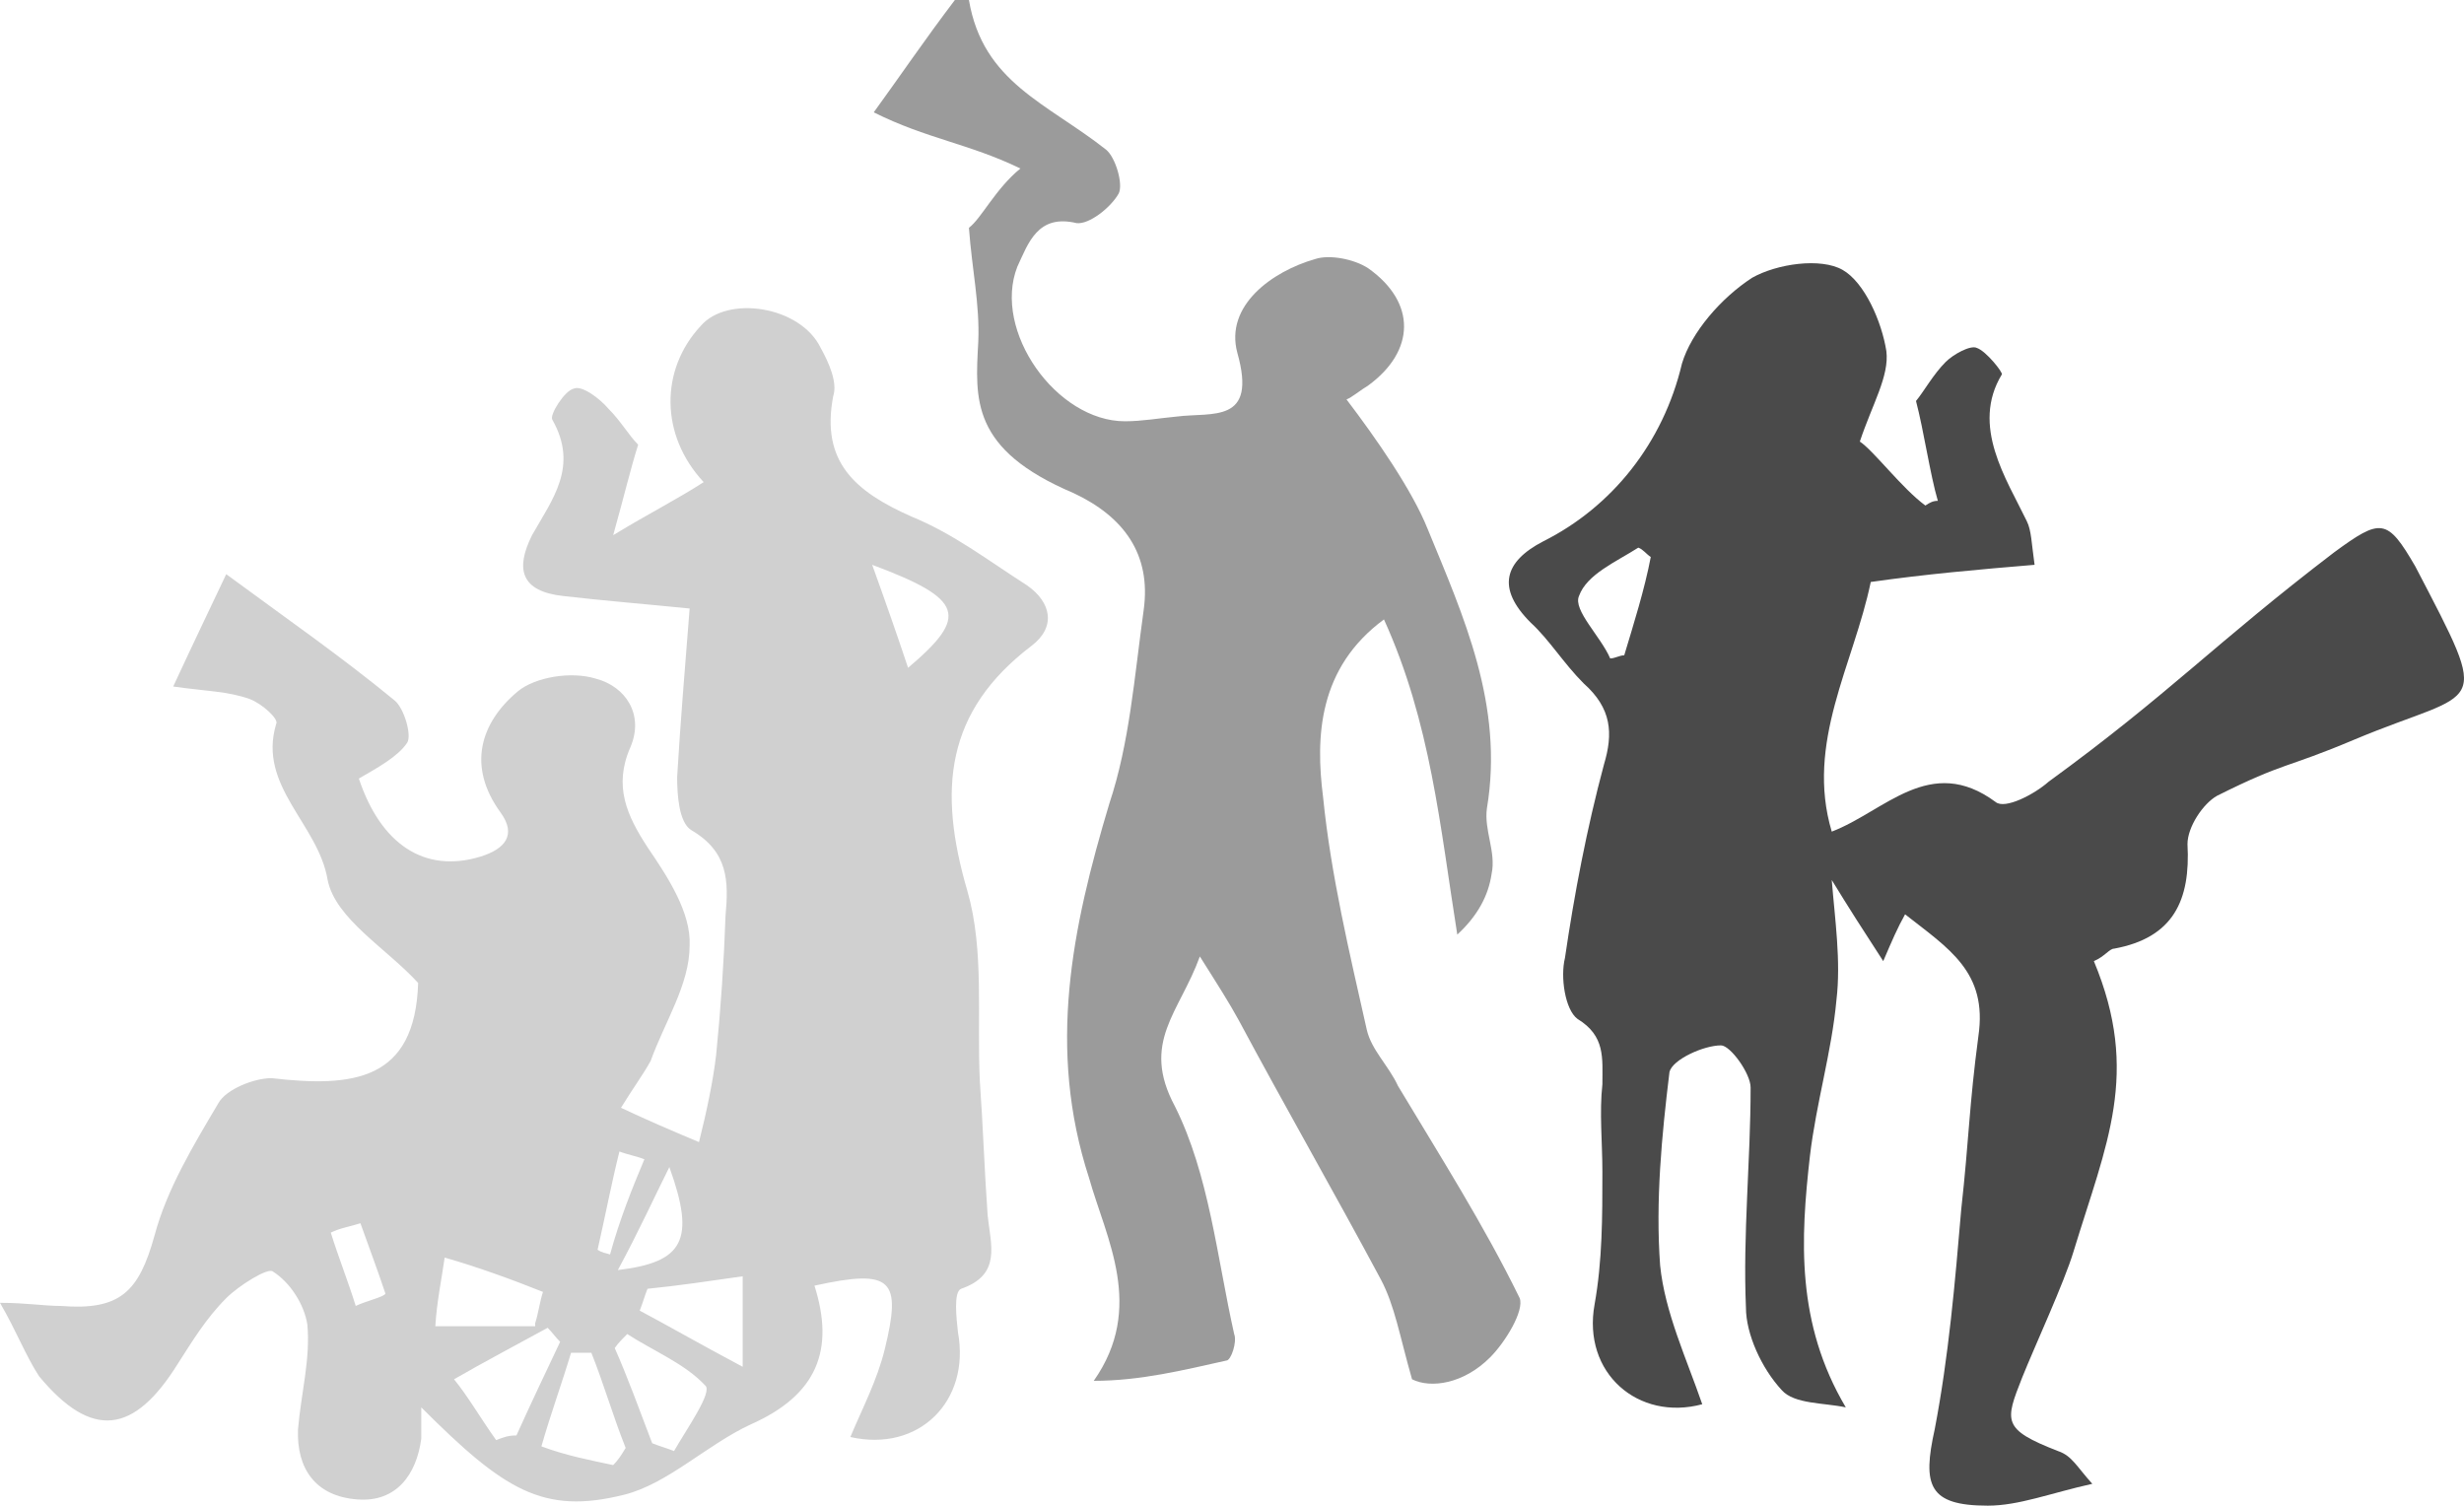
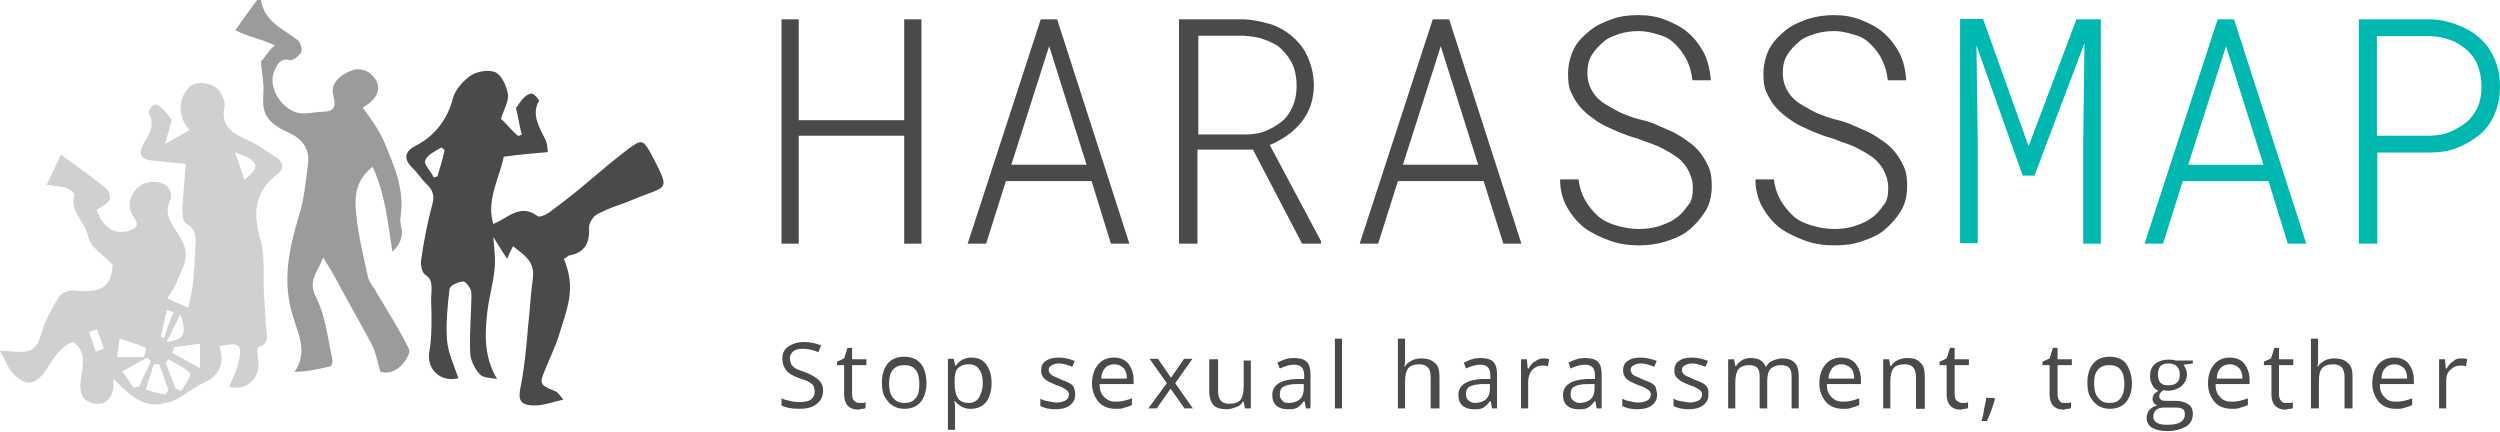
- <svg xmlns="http://www.w3.org/2000/svg" viewBox="0 0 157.922 96.5" width="157.922" height="96.5">
+ <svg xmlns="http://www.w3.org/2000/svg" viewBox="0 0 595 102.6" width="595" height="102.6">
+   <path d="M219.3 58h-4.1V32.3h-25.1V58H186V4.6h4.1v24h25.1v-24h4.1V58zm40.5-14.9h-20.4L234.7 58h-4.4l17.4-53.4h3.9L268.8 58h-4.4l-4.6-14.9zm-19.1-3.9h17.9L249.7 11l-9 28.2zm57.5-3.6H285V58h-4.4V4.6h15c2.3 0 4.5.5 6.6 1.1 2 .6 3.9 1.7 5.5 3.1 1.6 1.4 2.8 3 3.6 4.9.8 1.9 1.4 4.1 1.4 6.6 0 1.7-.3 3.4-.8 4.9-.5 1.4-1.3 2.8-2.2 3.9-.9 1.1-2 2.2-3.3 3.1-1.3.9-2.7 1.7-4.2 2.3l12.2 22.9v.6h-4.5l-11.7-22.4zM285.1 32h11.6c1.7 0 3.3-.3 4.7-.9 1.4-.6 2.7-1.4 3.8-2.3 1.1-.9 1.9-2.2 2.5-3.6.6-1.4.9-3 .9-4.7 0-1.9-.3-3.6-.9-5-.6-1.4-1.6-2.7-2.7-3.8-1.1-1.1-2.5-1.7-4.1-2.3-1.6-.6-3.3-.8-5-.9h-10.7v23.7h-.1zm68 11.1h-20.4L328 58h-4.4L341 4.6h3.9L362.1 58h-4.3l-4.7-14.9zm-19.2-3.9h17.9L342.9 11l-9 28.2zm69 5.7c0-1.3-.2-2.3-.6-3.3-.4-1-.9-1.9-1.6-2.7-.6-.8-1.4-1.4-2.3-2-.9-.6-1.9-1.1-2.8-1.6-.9-.5-2-.9-3.1-1.3-1.1-.3-2-.8-3-1.1-1.3-.3-2.5-.8-3.8-1.3-1.3-.5-2.5-1.1-3.8-1.7-1.3-.6-2.3-1.4-3.4-2.2-1.1-.8-2-1.7-2.8-2.7-.8-1-1.4-2.2-1.9-3.3-.5-1.1-.6-2.7-.6-4.1 0-2.2.5-4.2 1.4-6 .9-1.8 2.3-3.1 3.9-4.4 1.6-1.3 3.4-2 5.3-2.7 1.9-.7 4.1-.9 6.1-.9 2.3 0 4.4.3 6.4 1.1s3.9 1.7 5.5 3.1c1.6 1.4 2.8 3 3.8 4.9.9 1.9 1.4 4.1 1.6 6.4h-4.4c-.2-1.7-.6-3.3-1.3-4.7-.7-1.4-1.6-2.7-2.7-3.8-1.1-1.1-2.3-1.9-3.9-2.3-1.6-.5-3.1-.9-4.9-.9-1.6 0-3 .2-4.4.6-1.4.5-2.8.9-3.9 1.9-1.1.9-2 1.9-2.8 3.1-.8 1.3-1.1 2.7-1.1 4.4 0 1.7.5 3.3 1.3 4.5.8 1.3 1.9 2.3 3.3 3.1 1.4.8 2.7 1.6 4.2 2.2 1.5.6 3 1.1 4.4 1.4 1.3.3 2.7.8 3.9 1.4 1.3.6 2.7 1.1 3.8 1.7 1.1.6 2.3 1.4 3.4 2.2 1.1.8 2 1.7 2.8 2.8.8 1.1 1.4 2.2 1.9 3.4.5 1.3.6 2.7.6 4.2 0 2.3-.5 4.4-1.6 6.1-1.1 1.7-2.3 3.1-3.9 4.4-1.6 1.3-3.4 2-5.5 2.7-2 .6-4.1.9-6.3.9-2.3 0-4.7-.3-6.9-1.1s-4.2-1.7-6-3c-1.7-1.3-3.1-3-4.2-4.9-1.1-1.9-1.7-4.2-1.7-6.7h4.4c.2 1.9.8 3.6 1.6 5s1.9 2.7 3.1 3.8c1.3 1.1 2.7 1.7 4.4 2.2 1.7.5 3.4.8 5.3.8 1.6 0 3.1-.2 4.5-.6 1.4-.5 2.8-.9 4.1-1.9 1.3-.8 2.2-1.9 3-3.1.9-.9 1.2-2.3 1.2-4zm46.5 0c0-1.3-.2-2.3-.6-3.3-.4-1-.9-1.9-1.6-2.7-.6-.8-1.4-1.4-2.3-2-.9-.6-1.9-1.1-2.8-1.6-.9-.5-2-.9-3.1-1.3-1.1-.3-2-.8-3-1.1-1.3-.3-2.5-.8-3.8-1.3-1.3-.5-2.5-1.1-3.8-1.7-1.3-.6-2.3-1.4-3.4-2.2-1.1-.8-2-1.7-2.8-2.7-.8-1-1.4-2.2-1.9-3.3-.5-1.1-.6-2.7-.6-4.1 0-2.2.5-4.2 1.4-6 .9-1.7 2.3-3.1 3.9-4.4 1.6-1.3 3.4-2 5.3-2.7 1.9-.6 4.1-.9 6.1-.9 2.3 0 4.4.3 6.4 1.1s3.9 1.7 5.5 3.1c1.6 1.4 2.8 3 3.8 4.9 1 1.9 1.4 4.1 1.6 6.4h-4.4c-.2-1.7-.6-3.3-1.3-4.7-.6-1.4-1.6-2.7-2.7-3.8-1.1-1.1-2.3-1.9-3.9-2.3-1.6-.5-3.1-.9-4.9-.9-1.6 0-3 .2-4.4.6-1.4.5-2.8.9-3.9 1.9-1.1.9-2 1.9-2.8 3.1-.8 1.3-1.1 2.7-1.1 4.4 0 1.7.5 3.3 1.3 4.5.8 1.3 1.9 2.3 3.3 3.1 1.4.8 2.7 1.6 4.2 2.2 1.5.6 3 1.1 4.4 1.4 1.3.3 2.7.8 3.9 1.4 1.3.6 2.7 1.1 3.8 1.7 1.1.6 2.3 1.4 3.4 2.2 1.1.8 2 1.7 2.8 2.8.8 1.1 1.4 2.2 1.9 3.4.5 1.3.6 2.7.6 4.2 0 2.3-.5 4.4-1.6 6.1-1.1 1.7-2.3 3.1-3.9 4.4-1.6 1.3-3.4 2-5.5 2.7-2.1.7-4.1.9-6.3.9-2.3 0-4.7-.3-6.9-1.1s-4.2-1.7-6-3c-1.7-1.3-3.1-3-4.2-4.9-1.1-1.9-1.7-4.2-1.7-6.7h4.4c.2 1.9.8 3.6 1.6 5s1.9 2.7 3.1 3.8c1.3 1.1 2.7 1.7 4.4 2.2 1.7.5 3.4.8 5.3.8 1.6 0 3.1-.2 4.5-.6 1.4-.5 2.8-.9 4.1-1.9 1.3-.8 2.2-1.9 3-3.1.9-.9 1.2-2.3 1.2-4z" fill="#4a4a4a" />
+   <path d="M472 4.6l10.8 30.2 11.4-30.2h5.8V58h-4.2V34.3l.3-24-11.9 31.5h-2.8l-11-31 .3 23.3v23.8h-4.2V4.5h5.5zm67.9 38.5h-20.4L514.8 58h-4.4l17.4-53.4h3.9L548.9 58h-4.4l-4.6-14.9zm-19.1-3.9h17.9L529.8 11l-9 28.2zm45-3.3V58h-4.4V4.6h16.8c2.3 0 4.5.5 6.6 1.3 2 .8 3.8 1.7 5.3 3.1 1.6 1.4 2.7 3 3.6 5 .9 2 1.3 4.1 1.3 6.6s-.5 4.7-1.3 6.6c-.8 1.9-2 3.6-3.6 4.9-1.6 1.3-3.3 2.3-5.3 3.1-2 .8-4.2 1.1-6.6 1.1h-12.4v-.4zm0-3.6h12.4c1.7 0 3.4-.3 4.9-.9 1.4-.6 2.8-1.4 3.9-2.3 1.1-.9 2-2.2 2.7-3.6.6-1.4.9-3.1.9-4.9 0-1.7-.3-3.4-.9-5-.6-1.6-1.6-2.8-2.7-3.8-1.1-.9-2.5-1.9-3.9-2.3-1.4-.5-3.1-.9-5-.9h-12.4v23.8h.1z" fill="#00b8b0" />
  <path d="M41.3 74.3c-.5-.2-1.1-.3-1.6-.5-.5 2-.9 4.1-1.4 6.3.3.2.5.2.8.3.6-2.2 1.4-4.2 2.2-6.1zm-18.2 4.1c-.6.2-1.3.3-1.9.6.5 1.6 1.1 3.1 1.6 4.7.6-.3 1.9-.6 1.9-.8-.5-1.5-1.1-3.1-1.6-4.5zm32.8-42.2c.9 2.5 1.6 4.5 2.3 6.6 3.9-3.3 3.6-4.4-2.3-6.6zM39.6 81.4c4.2-.5 5-1.9 3.3-6.6-1 2-1.9 4-3.3 6.6zm-.3 12.5c.3-.3.5-.6.8-1.1-.8-2-1.4-4.1-2.2-6.1h-1.3c-.6 2-1.3 3.9-1.9 6 1.6.6 3.2.9 4.6 1.2zm2.2-11.3c-.2.5-.3.9-.5 1.4 1.7.9 3.6 2 6.6 3.6v-5.8c-2.1.3-4.1.6-6.1.8zm.3 9.9c.5.2.9.3 1.4.5.8-1.4 2.5-3.8 2-4.2-1.3-1.4-3.3-2.2-5-3.3-.3.3-.6.6-.8.9.8 1.8 1.6 4 2.4 6.1zm-7.5-7.7c.2-.6.3-1.4.5-2-2-.8-4.2-1.6-6.3-2.2-.2 1.4-.5 2.8-.6 4.4h6.4v-.2zm-2.5 7.5c.5-.2.8-.3 1.3-.3.9-2 1.9-4.1 2.8-6-.3-.3-.5-.6-.8-.9-2 1.1-4.1 2.2-6 3.3.9 1.1 1.7 2.5 2.7 3.9zM3.9 83.7c3.8.3 5-.9 6-4.5.8-3 2.5-5.8 4.1-8.5.5-.9 2.3-1.6 3.4-1.6 5.2.6 9.2.2 9.4-6.1-2-2.2-5.3-4.1-5.8-6.6-.6-3.6-4.5-6-3.3-10 .2-.3-.9-1.3-1.7-1.6-1.4-.5-2.8-.5-4.9-.8 1.3-2.8 2.5-5.3 3.4-7.2 3.8 2.8 7.4 5.3 10.8 8.1.6.5 1.1 2.2.8 2.7-.6.9-1.9 1.6-3.1 2.3 1.4 4.2 4.2 6.1 7.8 5 1.6-.5 2.3-1.4 1.3-2.8-2.2-3-1.3-5.8 1.1-7.8 1.1-.9 3.4-1.3 5-.8 1.9.5 3.1 2.3 2.2 4.4-1.1 2.5-.2 4.4 1.1 6.4 1.3 1.9 2.8 4.2 2.7 6.3 0 2.5-1.6 4.9-2.5 7.4-.5.9-1.1 1.7-1.9 3 1.7.8 3.1 1.4 5 2.2.5-2 .9-3.9 1.1-5.6.3-3 .5-6 .6-8.9.2-2.2.2-4.1-2.2-5.5-.8-.5-.9-2.3-.9-3.4.2-3.4.5-7 .8-10.8-3-.3-5.5-.5-8.1-.8-2.7-.3-3.1-1.7-2-3.9 1.3-2.3 3-4.4 1.3-7.4-.2-.3.8-1.9 1.4-2 .5-.2 1.6.6 2.2 1.3.8.8 1.3 1.7 1.9 2.3-.5 1.6-.9 3.3-1.6 5.8 2.3-1.4 4.1-2.3 5.8-3.4-2.8-3-2.8-7.2-.2-10 1.7-2 6.4-1.3 7.7 1.4.5.9 1.1 2.2.8 3.1-.8 4.2 1.4 6.1 5 7.7 2.7 1.1 4.9 2.8 7.4 4.4 1.6 1.1 1.9 2.7.3 3.9-5.5 4.2-6 9.2-4.1 15.7 1.1 3.8.6 8.1.8 12.2.2 2.8.3 5.8.5 8.6.2 1.9.9 3.8-1.7 4.7-.5.2-.3 1.9-.2 2.8.8 4.4-2.5 7.7-6.9 6.7.8-1.9 1.7-3.6 2.2-5.6 1.1-4.5.5-5.2-4.5-4.1 1.3 4.1.2 7-4.1 8.9-2.8 1.3-5.3 3.8-8.1 4.5-5.2 1.3-7.7-.3-13-5.6v2c-.3 2.3-1.6 4.1-4.1 3.9-2.7-.2-3.9-2-3.8-4.5.2-2.3.8-4.5.6-6.7-.2-1.3-1.1-2.7-2.2-3.4-.3-.3-2.2.9-3 1.7-1.3 1.3-2.2 2.8-3.1 4.2-2.8 4.5-5.5 4.9-8.9.8-.9-1.4-1.4-2.8-2.5-4.7 1.7 0 2.8.2 3.9.2z" fill="#d0d0d0" />
  <path d="M103.2 42.2c.3 0 .6-.2.9-.2.6-2 1.3-4.2 1.7-6.3-.3-.2-.5-.5-.8-.6-1.4.9-3.3 1.7-3.8 3.1-.4.9 1.4 2.6 2 4m30.9 52.9c-2.7.6-4.7 1.4-6.7 1.4-3.8 0-4.2-1.3-3.4-4.9.9-4.7 1.3-9.4 1.7-14.1.5-4.5.5-6.6 1.1-11.1.6-4.1-1.9-5.6-4.7-7.8-.5.9-.8 1.6-1.4 3-1.3-2-2.2-3.4-3.3-5.2.2 2.5.6 5.2.3 7.7-.3 3.3-1.3 6.6-1.7 10-.6 5.3-.9 10.7 2.3 16.1-1.4-.3-3.3-.2-4.1-1.1-1.3-1.4-2.3-3.6-2.3-5.3-.2-4.7.3-9.4.3-14.1 0-.9-1.3-2.7-1.9-2.7-1.1 0-3.1.9-3.3 1.7-.5 4.1-.9 8.3-.6 12.4.3 3 1.7 6 2.7 8.9-4.1 1.1-7.7-2-6.9-6.4.5-2.8.5-5.6.5-8.5 0-1.9-.2-3.8 0-5.6 0-1.7.2-3.1-1.6-4.2-.8-.6-1.1-2.7-.8-3.9.6-4.1 1.4-8.3 2.5-12.4.6-2 .5-3.6-1.3-5.2-1.3-1.3-2.2-2.8-3.4-3.9-2.2-2.2-1.7-3.9.8-5.2 4.4-2.2 7.7-6.3 8.9-11.4.6-2 2.5-4.2 4.5-5.5 1.6-.9 4.4-1.3 5.8-.5 1.4.8 2.5 3.3 2.8 5.2.2 1.6-.9 3.4-1.7 5.8.9.6 2.7 3 4.2 4.1.3-.2.5-.3.8-.3-.5-1.7-.9-4.5-1.4-6.4.5-.6 1.1-1.7 1.9-2.5.5-.5 1.6-1.1 2-.9.6.2 1.7 1.6 1.6 1.7-2 3.3.3 6.7 1.6 9.4.3.6.3 1.4.5 2.8-3.6.3-7 .6-10.5 1.1-1.1 5.3-4.2 10.3-2.5 16 3.4-1.3 6.3-5 10.5-1.9.6.5 2.5-.5 3.4-1.3 7.7-5.6 10.7-8.9 18.3-14.7 3-2.2 3.4-2.2 5.2.9 5 9.6 4.2 7.7-3.9 11.1-4.5 1.9-4.4 1.4-8.8 3.6-.9.5-1.9 2-1.9 3.1.2 3.6-.9 6-4.7 6.7-.3 0-.6.5-1.3.8 3 7.2.8 11.7-1.3 18.6-.6 2-2.5 6.1-3.3 8.1-1.1 2.8-1.3 3.3 2.3 4.7.9.3 1.2 1 2.2 2.1" fill="#4a4a4a" />
  <path d="M62.1 14.6c.8-.6 1.7-2.5 3.3-3.8-3.3-1.6-6-1.9-9.4-3.6C57.6 5 59.3 2.5 61.2 0h.9c.9 5.3 5 6.6 8.8 9.6.6.5 1.1 2.2.8 2.8-.5.9-1.9 2-2.7 1.9-2.5-.6-3.1 1.3-3.8 2.8-1.6 4.1 2.5 9.9 6.9 9.9 1.1 0 2.2-.2 3.3-.3 2.3-.3 5.2.5 3.9-4.1-.8-3 2.2-5.2 5-6 .9-.3 2.5 0 3.4.6 3.1 2.2 3 5.3 0 7.5-.5.3-1.1.8-1.4.9 1.9 2.5 4.2 5.8 5.2 8.3 2.3 5.6 4.9 11.3 3.8 17.9-.2 1.4.6 2.8.3 4.2-.2 1.4-.9 2.7-2.2 3.9-1.1-6.9-1.7-13.6-4.7-20.2-4.2 3.1-4.4 7.5-3.9 11.4.5 5 1.7 10 2.8 14.9.3 1.3 1.4 2.3 2 3.6 2.7 4.5 5.5 8.9 7.8 13.6.3.8-.9 2.8-1.9 3.8-1.7 1.7-3.8 2-5 1.4-.8-2.8-1.1-4.7-2-6.4-3-5.6-6.1-11-9.1-16.6-.6-1.1-1.3-2.2-2.5-4.1-1.3 3.6-3.8 5.5-1.6 9.6 2.2 4.4 2.7 9.7 3.8 14.6.2.5-.2 1.7-.5 1.7-2.7.6-5.5 1.3-8.5 1.3 3.3-4.7.8-9.1-.3-13-2.7-8.3-1.1-16 1.3-24 1.3-3.9 1.6-8.1 2.2-12.4.5-3.6-1.3-6-4.5-7.5-6.6-2.8-6.3-6-6.1-9.7.1-2.4-.4-4.6-.6-7.3" fill="#9b9b9b" />
+   <path d="M195.9 92.9c0 1.4-.5 2.5-1.6 3.3-1.1.8-2.3 1.1-4.1 1.1-1.9 0-3.3-.3-4.2-.8v-1.7c.6.3 1.4.5 2 .6.6.2 1.6.3 2.2.3 1.3 0 2.2-.2 2.8-.6.6-.5.9-1.1.9-1.9 0-.5-.2-.9-.3-1.4-.2-.3-.6-.6-1.1-.9-.5-.3-1.3-.6-2.3-.9-1.4-.5-2.5-1.1-3.1-1.9-.6-.8-.9-1.7-.9-2.8 0-1.3.5-2.2 1.4-2.8.9-.6 2-1.1 3.6-1.1s3 .3 4.2.8l-.6 1.6c-1.3-.5-2.5-.8-3.8-.8-.9 0-1.7.2-2.2.6-.5.5-.8.9-.8 1.7 0 .5.2.9.3 1.4.2.3.5.6.9.9.5.3 1.3.6 2.2.9 1.6.6 2.8 1.3 3.4 1.9.8.7 1.1 1.6 1.1 2.5zm8.6 3h.9c.3 0 .5-.2.6-.2v1.4c-.2.2-.5.2-.8.2-.3 0-.8.2-.9.2-2.2 0-3.4-1.3-3.4-3.6v-7h-1.7v-.8l1.7-.8.8-2.5h1.1v2.7h3.4v1.4h-3.4v6.9c0 .8.2 1.3.5 1.6.3.2.6.5 1.2.5zm16-4.7c0 1.9-.5 3.4-1.4 4.5-.9 1.1-2.3 1.6-3.9 1.6-1.1 0-2-.3-2.8-.8-.8-.5-1.4-1.3-1.9-2.2-.5-.9-.6-2-.6-3.3 0-1.9.5-3.4 1.4-4.5.9-1.1 2.3-1.6 3.9-1.6s3 .5 3.9 1.6c1 1.1 1.4 3 1.4 4.7zm-8.9 0c0 1.6.3 2.7.9 3.4.6.8 1.4 1.3 2.7 1.3 1.3 0 2-.3 2.7-1.1.7-.8.9-1.9.9-3.4s-.3-2.7-.9-3.4c-.6-.8-1.6-1.1-2.7-1.1s-2 .3-2.7 1.1c-.6.7-.9 1.8-.9 3.2zm19.3 6.1c-.8 0-1.4-.2-2-.5-.6-.3-1.1-.8-1.6-1.3h-.2c.2.6.2 1.4.2 1.9v4.9h-1.7V85.4h1.4l.3 1.6h.2c.5-.6.9-1.1 1.6-1.4.6-.3 1.3-.5 2-.5 1.6 0 2.8.5 3.6 1.6.8 1.1 1.3 2.5 1.3 4.5 0 1.9-.5 3.4-1.3 4.5-1 1.2-2.3 1.6-3.8 1.6zm-.2-10.6c-1.3 0-2 .3-2.7.9-.6.6-.8 1.7-.8 3.1v.5c0 1.7.3 2.8.8 3.6.6.8 1.4 1.1 2.7 1.1.9 0 1.9-.5 2.3-1.3.5-.8.9-1.9.9-3.4 0-1.4-.3-2.7-.9-3.3-.4-.8-1.4-1.2-2.3-1.2zm25.2 7.3c0 1.1-.5 1.9-1.3 2.5-.8.6-1.9.9-3.4.9s-2.8-.3-3.6-.8v-1.7c.6.3 1.1.5 1.9.6.8.1 1.3.3 1.9.3.9 0 1.6-.2 2.2-.5.5-.3.8-.8.8-1.4 0-.5-.2-.8-.6-1.1-.5-.3-1.1-.8-2.3-1.1-1.1-.5-1.9-.8-2.3-1.1-.5-.3-.8-.6-1.1-1.1-.3-.5-.3-.8-.3-1.4 0-.9.3-1.7 1.1-2.2.8-.6 1.9-.8 3.1-.8 1.3 0 2.5.3 3.8.8l-.6 1.4c-1.3-.5-2.2-.8-3.1-.8-.8 0-1.4.2-1.9.5s-.6.6-.6 1.1c0 .3.2.6.3.8.2.2.5.5.8.6.3.1 1.1.5 2 .9 1.4.5 2.3.9 2.8 1.6.3.8.4 1.3.4 2zm9.7 3.3c-1.7 0-3.1-.5-4.1-1.6-.9-1.1-1.6-2.5-1.6-4.4 0-1.9.5-3.4 1.4-4.5.9-1.1 2.2-1.7 3.8-1.7 1.4 0 2.7.5 3.4 1.4.7.9 1.3 2.2 1.3 3.8v1.1h-8.1c0 1.4.3 2.3 1.1 3.1.8.8 1.6 1.1 2.8 1.1 1.2 0 2.5-.3 3.8-.8v1.6c-.6.3-1.3.5-1.7.6-.7.3-1.3.3-2.1.3zm-.4-10.6c-.9 0-1.7.3-2.2.9-.5.6-.9 1.4-.9 2.5h6.1c0-1.1-.3-2-.8-2.5-.7-.6-1.3-.9-2.2-.9zm12.5 4.5l-4.1-5.8h2l3.1 4.5 3.1-4.5h2l-4.1 5.8 4.2 6h-2l-3.3-4.7-3.3 4.7h-2l4.4-6zm12.2-5.8v7.7c0 .9.2 1.7.6 2.2.4.5 1.1.8 2 .8 1.3 0 2.2-.3 2.7-.9.5-.6.8-1.7.8-3.3v-6.1h1.7v11.4h-1.4l-.3-1.6h-.2c-.3.6-.9 1.1-1.6 1.3-.6.2-1.4.5-2.2.5-1.4 0-2.5-.3-3.1-.9-.6-.6-1.1-1.7-1.1-3.3v-7.7h2.1v-.1zm20.9 11.8l-.3-1.7h-.2c-.6.8-1.1 1.3-1.7 1.6-.6.3-1.3.3-2.2.3-1.1 0-2-.3-2.7-.9-.6-.6-.9-1.4-.9-2.5 0-2.3 1.9-3.6 5.6-3.8h2v-.8c0-.9-.2-1.6-.6-2-.5-.5-1.1-.6-1.9-.6-.9 0-2 .3-3.3.9l-.6-1.4c.6-.3 1.3-.6 1.9-.8.6-.2 1.4-.3 2-.3 1.4 0 2.5.3 3.1.9.6.6.9 1.6.9 3v8.1h-1.1zm-4.1-1.3c1.1 0 2-.3 2.7-.9.6-.6.9-1.4.9-2.5v-1.1h-1.7c-1.4 0-2.5.3-3.1.6-.6.3-.9.9-.9 1.9 0 .6.2 1.1.6 1.4.2.5.9.6 1.5.6zm12.7 1.3h-1.7V80.6h1.7v16.6zm21.1 0v-7.5c0-.9-.2-1.7-.6-2.2-.5-.5-1.1-.8-2-.8-1.3 0-2.2.3-2.7.9-.5.6-.8 1.7-.8 3.3v6.3h-1.7V80.6h1.7v5c0 .6 0 1.1-.2 1.6h.2c.3-.6.8-.9 1.6-1.4.6-.3 1.4-.5 2.2-.5 1.4 0 2.5.3 3.3 1.1.8.6 1.1 1.7 1.1 3.3v7.5h-2.1zm14.6 0l-.3-1.7h-.2c-.6.8-1.1 1.3-1.7 1.6-.6.3-1.3.3-2.2.3-1.1 0-2-.3-2.7-.9-.6-.6-.9-1.4-.9-2.5 0-2.3 1.9-3.6 5.6-3.8h2v-.8c0-.9-.2-1.6-.6-2-.5-.5-1.1-.6-1.9-.6-.9 0-2 .3-3.3.9l-.5-1.4c.6-.3 1.3-.6 1.9-.8.6-.2 1.4-.3 2-.3 1.4 0 2.5.3 3.1.9.6.6.9 1.6.9 3v8.1h-1.2zm-4.1-1.3c1.1 0 2-.3 2.7-.9.6-.6.9-1.4.9-2.5v-1.1h-1.7c-1.4 0-2.5.3-3.1.6-.6.3-.9.9-.9 1.9 0 .6.2 1.1.6 1.4.4.3.9.6 1.5.6zm16.3-10.6c.5 0 .9 0 1.4.2l-.3 1.7c-.5-.2-.9-.2-1.3-.2-.9 0-1.7.3-2.5 1.1-.6.8-.9 1.7-.9 2.8v6.3H362V85.5h1.4l.2 2.2h.2c.5-.8.9-1.4 1.6-1.7.5-.4 1.1-.7 1.9-.7zM380 97.2l-.3-1.7h-.2c-.6.8-1.1 1.3-1.7 1.6-.6.3-1.3.3-2.2.3-1.1 0-2-.3-2.7-.9-.6-.6-.9-1.4-.9-2.5 0-2.3 1.9-3.6 5.6-3.8h2v-.8c0-.9-.2-1.6-.6-2-.5-.5-1.1-.6-1.9-.6-.9 0-2 .3-3.3.9l-.5-1.4c.6-.3 1.3-.6 1.9-.8.6-.2 1.4-.3 2-.3 1.4 0 2.5.3 3.1.9.6.6.9 1.6.9 3v8.1H380zm-4.1-1.3c1.1 0 2-.3 2.7-.9.6-.6.9-1.4.9-2.5v-1.1h-1.7c-1.4 0-2.5.3-3.1.6-.6.3-.9.9-.9 1.9 0 .6.2 1.1.6 1.4.4.3.9.6 1.5.6zm18.5-1.9c0 1.1-.5 1.9-1.3 2.5-.8.6-1.9.9-3.4.9s-2.8-.3-3.6-.8v-1.7c.6.3 1.1.5 1.9.6.6.2 1.3.3 1.9.3.9 0 1.6-.2 2.2-.5.5-.3.8-.8.8-1.4 0-.5-.2-.8-.6-1.1-.5-.3-1.1-.8-2.3-1.1-1.1-.5-1.9-.8-2.3-1.1-.5-.3-.8-.6-1.1-1.1-.2-.3-.3-.8-.3-1.4 0-.9.3-1.7 1.1-2.2.8-.6 1.9-.8 3.1-.8 1.3 0 2.5.3 3.8.8l-.6 1.4c-1.3-.5-2.2-.8-3.1-.8-.8 0-1.4.2-1.9.5s-.6.6-.6 1.1c0 .3.2.6.3.8.1.2.5.5.8.6.3.1 1.1.5 2 .9 1.4.5 2.3.9 2.8 1.6.1.5.4 1.3.4 2zm12.2 0c0 1.1-.5 1.9-1.3 2.5-.8.6-1.9.9-3.4.9s-2.8-.3-3.6-.8v-1.7c.6.3 1.1.5 1.9.6.8.1 1.3.3 1.9.3.9 0 1.6-.2 2.2-.5.5-.3.8-.8.8-1.4 0-.5-.2-.8-.6-1.1-.5-.3-1.1-.8-2.3-1.1-1.1-.5-1.9-.8-2.3-1.1-.4-.3-.8-.6-1.1-1.1-.3-.5-.3-.8-.3-1.4 0-.9.3-1.7 1.1-2.2.8-.6 1.9-.8 3.1-.8 1.3 0 2.5.3 3.8.8l-.6 1.4c-1.3-.5-2.2-.8-3.1-.8-.8 0-1.4.2-1.9.5s-.6.6-.6 1.1c0 .3.2.6.3.8.2.2.5.5.8.6.3.1 1.1.5 2 .9 1.4.5 2.3.9 2.8 1.6.5.7.4 1.3.4 2zm19.8 3.2v-7.7c0-.9-.2-1.6-.6-2-.4-.4-1.1-.6-1.9-.6-1.1 0-1.9.3-2.5.9-.6.6-.8 1.6-.8 3v6.4h-1.8v-7.7c0-.9-.2-1.6-.6-2-.4-.4-1.1-.6-1.9-.6-1.1 0-1.9.3-2.5.9-.5.6-.8 1.7-.8 3.3v6.1h-1.7V85.5h1.4l.3 1.6h.2c.3-.6.8-.9 1.4-1.4.6-.3 1.3-.5 2-.5 1.9 0 3 .6 3.6 2h.2c.3-.6.8-1.1 1.6-1.4.8-.3 1.4-.5 2.2-.5 1.3 0 2.3.3 3 1.1.6.6.9 1.7.9 3.3v7.5h-1.7zm12.3.1c-1.7 0-3.1-.5-4.1-1.6-.9-1.1-1.6-2.5-1.6-4.4 0-1.9.5-3.4 1.4-4.5.9-1.1 2.2-1.7 3.8-1.7 1.4 0 2.7.5 3.4 1.4.7.9 1.3 2.2 1.3 3.8v1.1h-8.1c0 1.4.3 2.3 1.1 3.1.8.8 1.6 1.1 2.8 1.1 1.2 0 2.5-.3 3.8-.8v1.6c-.6.3-1.3.5-1.7.6-.6.3-1.3.3-2.1.3zm-.4-10.6c-.9 0-1.7.3-2.2.9-.5.6-.9 1.4-.9 2.5h6.1c0-1.1-.3-2-.8-2.5-.7-.6-1.4-.9-2.2-.9zM456 97.2v-7.5c0-.9-.2-1.7-.6-2.2-.4-.5-1.1-.8-2-.8-1.3 0-2.2.3-2.7.9-.5.6-.8 1.7-.8 3.3v6.3h-1.7V85.5h1.4l.3 1.6h.2c.3-.6.9-1.1 1.6-1.4.6-.3 1.4-.5 2.2-.5 1.4 0 2.5.3 3.1 1.1.8.6 1.1 1.7 1.1 3.3v7.7H456zm10.9-1.3h.9c.3 0 .5-.2.6-.2v1.4c-.2.2-.5.2-.8.2-.3 0-.8.2-.9.2-2.2 0-3.4-1.3-3.4-3.6v-7h-1.7v-.8l1.7-.8.8-2.5h1.1v2.7h3.4v1.4h-3.4v6.9c0 .8.2 1.3.5 1.6.3.2.8.5 1.2.5zm7.7-1.2l.2.3c-.2.8-.5 1.6-.8 2.5-.3.9-.8 1.9-1.1 2.7h-1.3c.2-.8.5-1.7.6-2.8.2-1.1.5-2 .5-2.7h1.9zm16.8 1.2h.9c.3 0 .5-.2.6-.2v1.4c-.2.2-.5.2-.8.2-.3 0-.8.2-.9.2-2.2 0-3.4-1.3-3.4-3.6v-7h-1.7v-.8l1.7-.8.8-2.5h1.1v2.7h3.4v1.4h-3.4v6.9c0 .8.2 1.3.5 1.6.2.4.5.5 1.2.5zm16-4.7c0 1.9-.5 3.4-1.4 4.5-.9 1.1-2.3 1.6-3.9 1.6-1.1 0-2-.3-2.8-.8-.8-.5-1.4-1.3-1.9-2.2-.5-.9-.6-2-.6-3.3 0-1.9.5-3.4 1.4-4.5.9-1.1 2.3-1.6 3.9-1.6s3 .5 3.9 1.6c.9 1.4 1.4 3 1.4 4.7zm-9 0c0 1.6.3 2.7.9 3.4.6.8 1.4 1.3 2.7 1.3 1.3 0 2-.3 2.7-1.1.6-.8.9-1.9.9-3.4s-.3-2.7-.9-3.4c-.6-.8-1.6-1.1-2.7-1.1s-2 .3-2.7 1.1c-.7.8-.9 1.8-.9 3.2zm23.5-5.8v1.1l-2.2.3c.2.3.3.6.5.9.2.5.3.8.3 1.4 0 1.1-.5 2-1.3 2.8-.8.6-1.9 1.1-3.3 1.1-.3 0-.6 0-.9-.2-.8.5-1.1.9-1.1 1.6 0 .3.2.6.5.8.3.2.8.2 1.4.2h2c1.3 0 2.2.3 3 .8.8.5 1.1 1.3 1.1 2.3 0 1.3-.5 2.3-1.6 3-1.1.6-2.5 1.1-4.5 1.1-1.6 0-2.7-.3-3.6-.8-.9-.5-1.3-1.4-1.3-2.3 0-.8.2-1.3.6-1.9.5-.5 1.1-.9 1.9-1.1-.3-.2-.6-.3-.8-.6-.2-.3-.3-.6-.3-.9 0-.5.2-.8.3-1.1.2-.3.6-.6 1.1-.9-.6-.3-1.1-.6-1.4-1.3-.3-.6-.6-1.3-.6-2 0-1.3.3-2.3 1.1-3 .8-.7 1.9-1.1 3.3-1.1.6 0 1.1 0 1.7.2h4.1v-.4zm-9.4 13.8c0 .6.3 1.1.8 1.4.5.3 1.3.5 2.3.5 1.6 0 2.7-.2 3.3-.6.8-.5 1.1-1.1 1.1-1.9 0-.6-.2-1.1-.6-1.3-.5-.3-1.1-.3-2.2-.3H515c-.8 0-1.4.2-1.9.6-.4.5-.6.8-.6 1.6zm1.1-10c0 .8.2 1.4.6 1.9.5.5 1.1.6 1.9.6 1.7 0 2.7-.8 2.7-2.5s-.9-2.7-2.7-2.7c-.8 0-1.4.2-1.9.6-.4.5-.6 1.1-.6 2.1zm17.6 8.1c-1.7 0-3.1-.5-4.1-1.6-.9-1.1-1.6-2.5-1.6-4.4 0-1.9.5-3.4 1.4-4.5.9-1.1 2.2-1.7 3.8-1.7 1.4 0 2.7.5 3.4 1.4.7.9 1.3 2.2 1.3 3.8v1.1h-8.1c0 1.4.3 2.3 1.1 3.1.6.8 1.6 1.1 2.8 1.1 1.3 0 2.5-.3 3.8-.8v1.6c-.6.3-1.3.5-1.7.6-.7.3-1.4.3-2.1.3zm-.5-10.6c-.9 0-1.7.3-2.2.9-.6.6-.9 1.4-.9 2.5h6.1c0-1.1-.3-2-.8-2.5-.6-.6-1.3-.9-2.2-.9zm13.5 9.2h.9c.3 0 .5-.2.6-.2v1.4c-.2.2-.5.2-.8.2-.3 0-.8.2-.9.2-2.2 0-3.4-1.3-3.4-3.6v-7h-1.8v-.8l1.7-.8.8-2.5h1.1v2.7h3.4v1.4h-3.4v6.9c0 .8.2 1.3.5 1.6.2.4.6.5 1.3.5zm13.8 1.3v-7.5c0-.9-.2-1.7-.6-2.2-.5-.5-1.1-.8-2-.8-1.3 0-2.2.3-2.7.9-.6.6-.8 1.7-.8 3.3v6.3H550V80.6h1.7v5c0 .6 0 1.1-.2 1.6h.2c.3-.6.8-.9 1.6-1.4.6-.3 1.4-.5 2.2-.5 1.4 0 2.5.3 3.3 1.1.8.6 1.1 1.7 1.1 3.3v7.5H558zm12.3.1c-1.7 0-3.1-.5-4.1-1.6-.9-1.1-1.6-2.5-1.6-4.4 0-1.9.5-3.4 1.4-4.5.9-1.1 2.2-1.7 3.8-1.7 1.4 0 2.7.5 3.4 1.4.7.9 1.3 2.2 1.3 3.8v1.1h-8.1c0 1.4.3 2.3 1.1 3.1.6.8 1.6 1.1 2.8 1.1 1.3 0 2.5-.3 3.8-.8v1.6c-.6.3-1.3.5-1.7.6-.7.3-1.3.3-2.1.3zm-.4-10.6c-.9 0-1.7.3-2.2.9-.6.6-.9 1.4-.9 2.5h6.1c0-1.1-.3-2-.8-2.5-.7-.6-1.3-.9-2.2-.9zm15.9-1.4c.5 0 .9 0 1.4.2l-.3 1.7c-.5-.2-.9-.2-1.3-.2-.9 0-1.7.3-2.5 1.1s-.9 1.7-.9 2.8v6.3h-1.7V85.5h1.4l.2 2.2h.2c.5-.8.9-1.4 1.6-1.7.5-.6 1.1-.7 1.9-.7z" fill="#4a4a4a" />
</svg>
